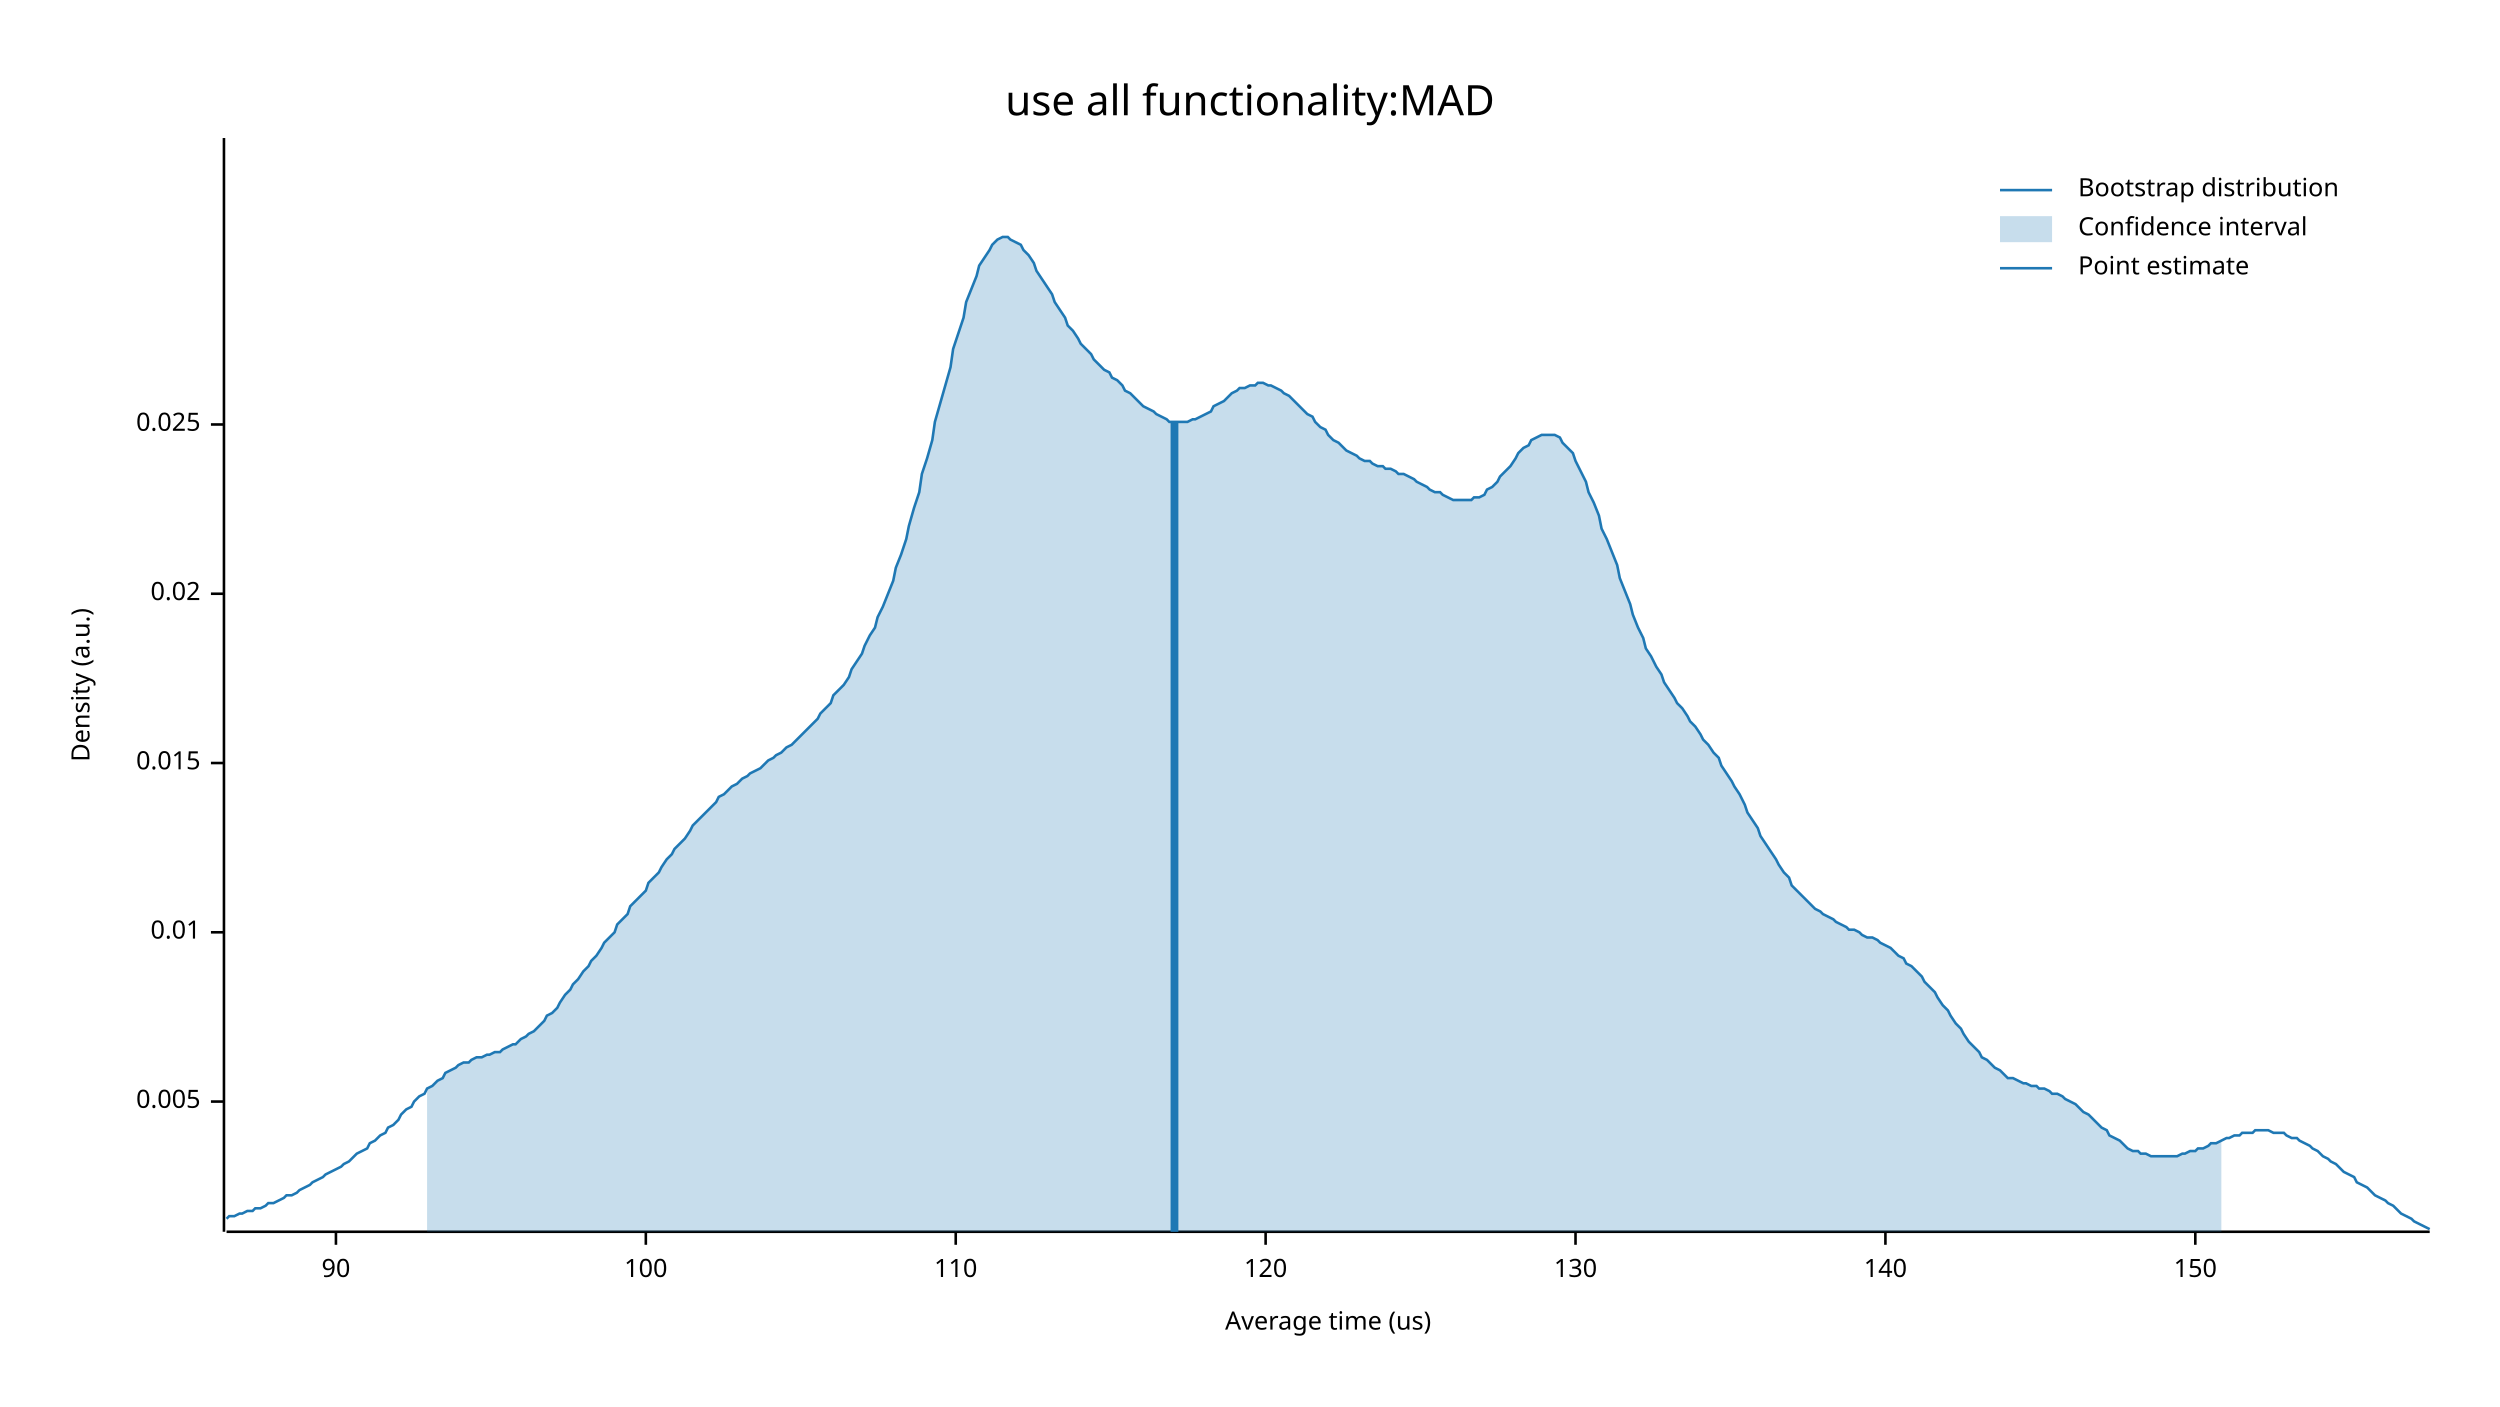
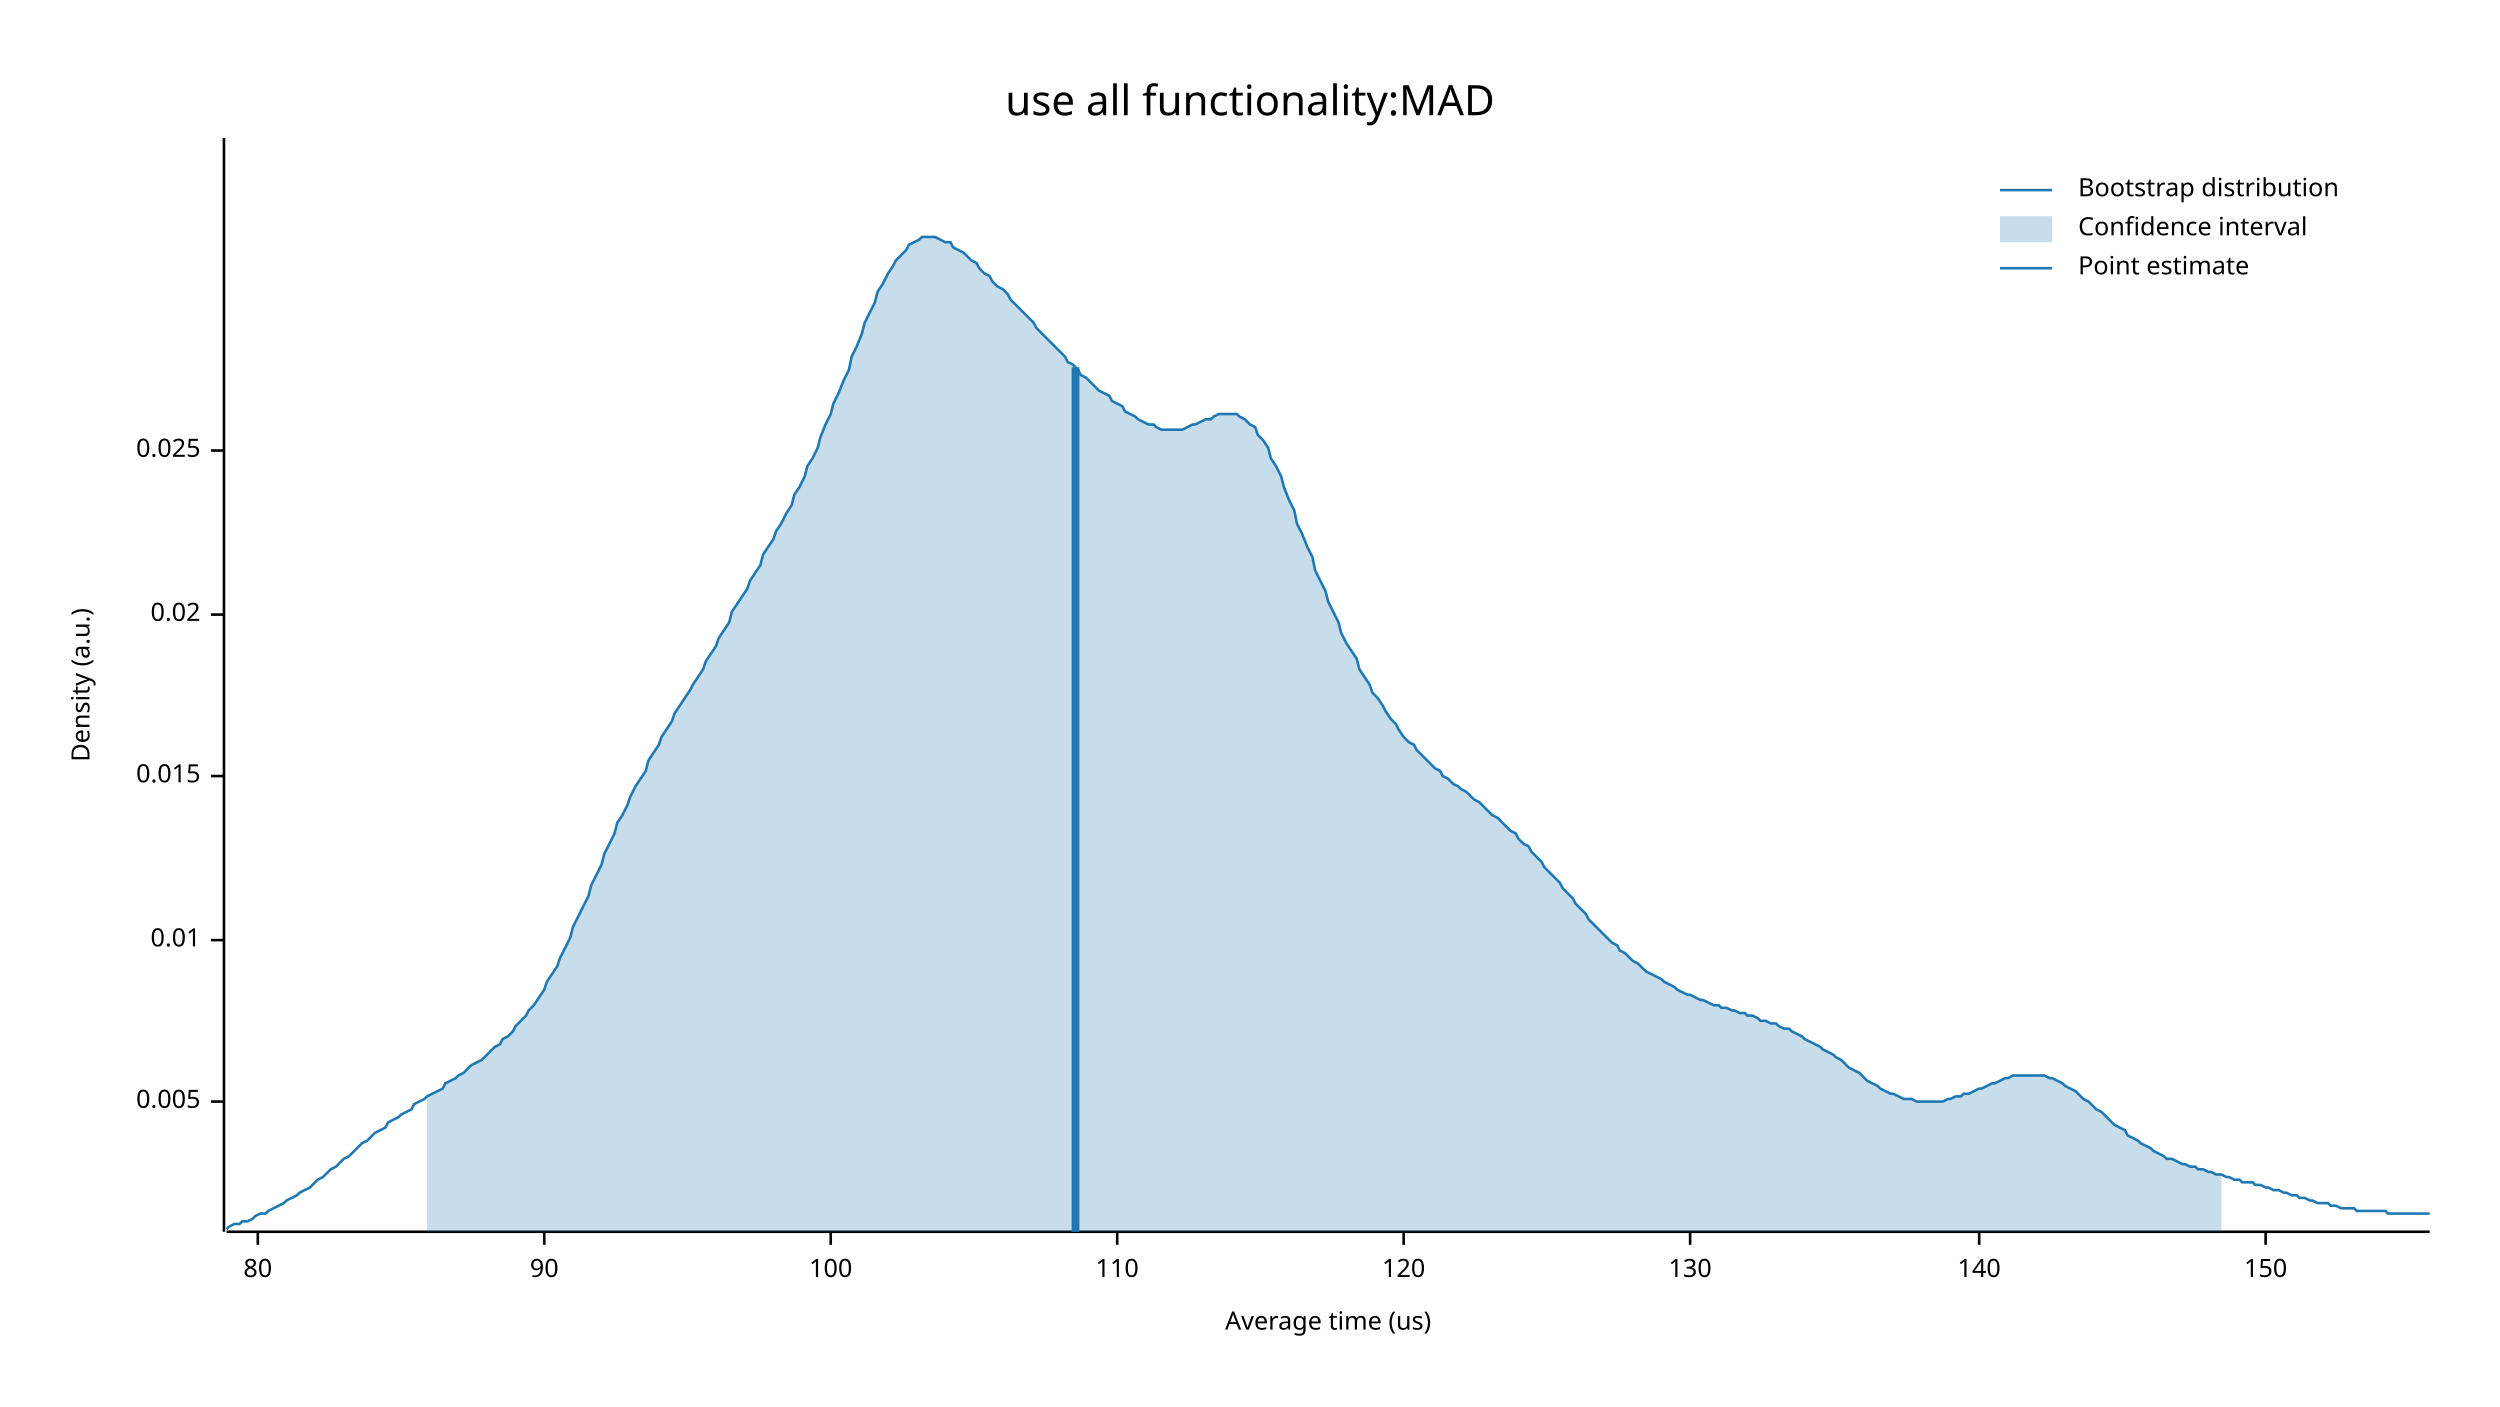
<svg xmlns="http://www.w3.org/2000/svg" width="960" height="540">
  <text x="480" y="32" dy="0.76em" text-anchor="middle" font-family="sans-serif" font-size="16.129" opacity="1" fill="#000000">
use all functionality:MAD
</text>
  <text x="27" y="263" dy="0.76em" text-anchor="middle" font-family="sans-serif" font-size="9.677" opacity="1" fill="#000000" transform="rotate(270, 27, 263)">
Density (a.u.)
</text>
  <text x="510" y="513" dy="-0.5ex" text-anchor="middle" font-family="sans-serif" font-size="9.677" opacity="1" fill="#000000">
Average time (us)
</text>
  <polyline fill="none" opacity="1" stroke="#000000" stroke-width="1" points="86,53 86,473 " />
  <text x="77" y="423" dy="0.5ex" text-anchor="end" font-family="sans-serif" font-size="9.677" opacity="1" fill="#000000">
0.005
</text>
  <polyline fill="none" opacity="1" stroke="#000000" stroke-width="1" points="81,423 86,423 " />
-   <text x="77" y="358" dy="0.5ex" text-anchor="end" font-family="sans-serif" font-size="9.677" opacity="1" fill="#000000">
+   <text x="77" y="361" dy="0.5ex" text-anchor="end" font-family="sans-serif" font-size="9.677" opacity="1" fill="#000000">
0.01
</text>
-   <polyline fill="none" opacity="1" stroke="#000000" stroke-width="1" points="81,358 86,358 " />
-   <text x="77" y="293" dy="0.5ex" text-anchor="end" font-family="sans-serif" font-size="9.677" opacity="1" fill="#000000">
+   <polyline fill="none" opacity="1" stroke="#000000" stroke-width="1" points="81,361 86,361 " />
+   <text x="77" y="298" dy="0.5ex" text-anchor="end" font-family="sans-serif" font-size="9.677" opacity="1" fill="#000000">
0.015
</text>
-   <polyline fill="none" opacity="1" stroke="#000000" stroke-width="1" points="81,293 86,293 " />
-   <text x="77" y="228" dy="0.5ex" text-anchor="end" font-family="sans-serif" font-size="9.677" opacity="1" fill="#000000">
+   <polyline fill="none" opacity="1" stroke="#000000" stroke-width="1" points="81,298 86,298 " />
+   <text x="77" y="236" dy="0.5ex" text-anchor="end" font-family="sans-serif" font-size="9.677" opacity="1" fill="#000000">
0.02
</text>
-   <polyline fill="none" opacity="1" stroke="#000000" stroke-width="1" points="81,228 86,228 " />
-   <text x="77" y="163" dy="0.5ex" text-anchor="end" font-family="sans-serif" font-size="9.677" opacity="1" fill="#000000">
+   <polyline fill="none" opacity="1" stroke="#000000" stroke-width="1" points="81,236 86,236 " />
+   <text x="77" y="173" dy="0.5ex" text-anchor="end" font-family="sans-serif" font-size="9.677" opacity="1" fill="#000000">
0.025
</text>
-   <polyline fill="none" opacity="1" stroke="#000000" stroke-width="1" points="81,163 86,163 " />
+   <polyline fill="none" opacity="1" stroke="#000000" stroke-width="1" points="81,173 86,173 " />
  <polyline fill="none" opacity="1" stroke="#000000" stroke-width="1" points="87,473 933,473 " />
-   <text x="129" y="483" dy="0.76em" text-anchor="middle" font-family="sans-serif" font-size="9.677" opacity="1" fill="#000000">
+   <text x="99" y="483" dy="0.76em" text-anchor="middle" font-family="sans-serif" font-size="9.677" opacity="1" fill="#000000">
+ 80
+ </text>
+   <polyline fill="none" opacity="1" stroke="#000000" stroke-width="1" points="99,473 99,478 " />
+   <text x="209" y="483" dy="0.76em" text-anchor="middle" font-family="sans-serif" font-size="9.677" opacity="1" fill="#000000">
90
</text>
-   <polyline fill="none" opacity="1" stroke="#000000" stroke-width="1" points="129,473 129,478 " />
-   <text x="248" y="483" dy="0.76em" text-anchor="middle" font-family="sans-serif" font-size="9.677" opacity="1" fill="#000000">
+   <polyline fill="none" opacity="1" stroke="#000000" stroke-width="1" points="209,473 209,478 " />
+   <text x="319" y="483" dy="0.76em" text-anchor="middle" font-family="sans-serif" font-size="9.677" opacity="1" fill="#000000">
100
</text>
-   <polyline fill="none" opacity="1" stroke="#000000" stroke-width="1" points="248,473 248,478 " />
-   <text x="367" y="483" dy="0.76em" text-anchor="middle" font-family="sans-serif" font-size="9.677" opacity="1" fill="#000000">
+   <polyline fill="none" opacity="1" stroke="#000000" stroke-width="1" points="319,473 319,478 " />
+   <text x="429" y="483" dy="0.76em" text-anchor="middle" font-family="sans-serif" font-size="9.677" opacity="1" fill="#000000">
110
</text>
-   <polyline fill="none" opacity="1" stroke="#000000" stroke-width="1" points="367,473 367,478 " />
-   <text x="486" y="483" dy="0.76em" text-anchor="middle" font-family="sans-serif" font-size="9.677" opacity="1" fill="#000000">
+   <polyline fill="none" opacity="1" stroke="#000000" stroke-width="1" points="429,473 429,478 " />
+   <text x="539" y="483" dy="0.76em" text-anchor="middle" font-family="sans-serif" font-size="9.677" opacity="1" fill="#000000">
120
</text>
-   <polyline fill="none" opacity="1" stroke="#000000" stroke-width="1" points="486,473 486,478 " />
-   <text x="605" y="483" dy="0.76em" text-anchor="middle" font-family="sans-serif" font-size="9.677" opacity="1" fill="#000000">
+   <polyline fill="none" opacity="1" stroke="#000000" stroke-width="1" points="539,473 539,478 " />
+   <text x="649" y="483" dy="0.76em" text-anchor="middle" font-family="sans-serif" font-size="9.677" opacity="1" fill="#000000">
130
</text>
-   <polyline fill="none" opacity="1" stroke="#000000" stroke-width="1" points="605,473 605,478 " />
-   <text x="724" y="483" dy="0.76em" text-anchor="middle" font-family="sans-serif" font-size="9.677" opacity="1" fill="#000000">
+   <polyline fill="none" opacity="1" stroke="#000000" stroke-width="1" points="649,473 649,478 " />
+   <text x="760" y="483" dy="0.76em" text-anchor="middle" font-family="sans-serif" font-size="9.677" opacity="1" fill="#000000">
140
</text>
-   <polyline fill="none" opacity="1" stroke="#000000" stroke-width="1" points="724,473 724,478 " />
-   <text x="843" y="483" dy="0.76em" text-anchor="middle" font-family="sans-serif" font-size="9.677" opacity="1" fill="#000000">
+   <polyline fill="none" opacity="1" stroke="#000000" stroke-width="1" points="760,473 760,478 " />
+   <text x="870" y="483" dy="0.76em" text-anchor="middle" font-family="sans-serif" font-size="9.677" opacity="1" fill="#000000">
150
</text>
-   <polyline fill="none" opacity="1" stroke="#000000" stroke-width="1" points="843,473 843,478 " />
-   <polyline fill="none" opacity="1" stroke="#1F78B4" stroke-width="1" points="87,468 88,467 90,467 92,466 93,466 95,465 97,465 98,464 100,464 102,463 103,462 105,462 107,461 109,460 110,459 112,459 114,458 115,457 117,456 119,455 120,454 122,453 124,452 125,451 127,450 129,449 131,448 132,447 134,446 136,444 137,443 139,442 141,441 142,439 144,438 146,436 148,435 149,433 151,432 153,430 154,428 156,426 158,425 159,423 161,421 163,420 164,418 166,417 168,415 170,414 171,412 173,411 175,410 176,409 178,408 180,408 181,407 183,406 185,406 187,405 188,405 190,404 192,404 193,403 195,402 197,401 198,401 200,399 202,398 203,397 205,396 207,394 209,392 210,390 212,389 214,387 215,385 217,382 219,380 220,378 222,376 224,373 226,371 227,369 229,367 231,364 232,362 234,360 236,358 237,355 239,353 241,351 242,348 244,346 246,344 248,342 249,339 251,337 253,335 254,333 256,330 258,328 259,326 261,324 263,322 265,319 266,317 268,315 270,313 271,312 273,310 275,308 276,306 278,305 280,303 281,302 283,301 285,299 287,298 288,297 290,296 292,295 293,294 295,292 297,291 298,290 300,289 302,287 304,286 305,285 307,283 309,281 310,280 312,278 314,276 315,274 317,272 319,270 320,267 322,265 324,263 326,260 327,257 329,254 331,251 332,248 334,244 336,241 337,237 339,233 341,228 343,223 344,218 346,213 348,207 349,202 351,195 353,189 354,182 356,176 358,169 359,162 361,155 363,148 365,141 366,134 368,128 370,122 371,116 373,111 375,106 376,102 378,99 380,96 381,94 383,92 385,91 387,91 388,92 390,93 392,94 393,96 395,98 397,101 398,104 400,107 402,110 404,113 405,116 407,119 409,122 410,125 412,127 414,130 415,132 417,134 419,136 420,138 422,140 424,142 426,143 427,145 429,146 431,148 432,150 434,151 436,153 437,154 439,156 441,157 443,158 444,159 446,160 448,161 449,162 451,162 453,162 454,162 456,162 458,161 459,161 461,160 463,159 465,158 466,156 468,155 470,154 471,153 473,151 475,150 476,149 478,149 480,148 482,148 483,147 485,147 487,148 488,148 490,149 492,150 493,151 495,152 497,154 498,155 500,157 502,159 504,160 505,162 507,164 509,165 510,167 512,169 514,170 515,171 517,173 519,174 521,175 522,176 524,177 526,177 527,178 529,179 531,179 532,180 534,180 536,181 537,182 539,182 541,183 543,184 544,185 546,186 548,187 549,188 551,189 553,189 554,190 556,191 558,192 560,192 561,192 563,192 565,192 566,191 568,191 570,190 571,188 573,187 575,185 576,183 578,181 580,179 582,176 583,174 585,172 587,171 588,169 590,168 592,167 593,167 595,167 597,167 599,168 600,170 602,172 604,174 605,177 607,181 609,185 610,189 612,193 614,198 615,203 617,207 619,212 621,217 622,222 624,227 626,232 627,236 629,241 631,245 632,249 634,252 636,256 638,259 639,262 641,265 643,268 644,270 646,272 648,275 649,277 651,279 653,282 654,284 656,286 658,289 660,291 661,294 663,297 665,300 666,302 668,305 670,309 671,312 673,315 675,318 676,321 678,324 680,327 682,330 683,332 685,335 687,337 688,340 690,342 692,344 693,345 695,347 697,349 699,350 700,351 702,352 704,353 705,354 707,355 709,356 710,357 712,357 714,358 715,359 717,360 719,360 721,361 722,362 724,363 726,364 727,365 729,367 731,368 732,370 734,371 736,373 738,375 739,377 741,379 743,381 744,383 746,386 748,388 749,390 751,393 753,395 754,397 756,400 758,402 760,404 761,406 763,407 765,409 766,410 768,411 770,413 771,414 773,414 775,415 777,416 778,416 780,417 782,417 783,418 785,418 787,419 788,420 790,420 792,421 793,422 795,423 797,424 799,426 800,427 802,428 804,430 805,431 807,433 809,434 810,436 812,437 814,438 816,440 817,441 819,442 821,442 822,443 824,443 826,444 827,444 829,444 831,444 832,444 834,444 836,444 838,443 839,443 841,442 843,442 844,441 846,441 848,440 849,439 851,439 853,438 855,437 856,437 858,436 860,436 861,435 863,435 865,435 866,434 868,434 870,434 871,434 873,435 875,435 877,435 878,436 880,437 882,437 883,438 885,439 887,440 888,441 890,442 892,444 894,445 895,446 897,447 899,449 900,450 902,451 904,452 905,454 907,455 909,456 910,457 912,459 914,460 916,461 917,462 919,463 921,465 922,466 924,467 926,468 927,469 929,470 931,471 933,472 " />
-   <polygon opacity="0.25" fill="#1F78B4" points="164,418 166,417 168,415 170,414 171,412 173,411 175,410 176,409 178,408 180,408 181,407 183,406 185,406 187,405 188,405 190,404 192,404 193,403 195,402 197,401 198,401 200,399 202,398 203,397 205,396 207,394 209,392 210,390 212,389 214,387 215,385 217,382 219,380 220,378 222,376 224,373 226,371 227,369 229,367 231,364 232,362 234,360 236,358 237,355 239,353 241,351 242,348 244,346 246,344 248,342 249,339 251,337 253,335 254,333 256,330 258,328 259,326 261,324 263,322 265,319 266,317 268,315 270,313 271,312 273,310 275,308 276,306 278,305 280,303 281,302 283,301 285,299 287,298 288,297 290,296 292,295 293,294 295,292 297,291 298,290 300,289 302,287 304,286 305,285 307,283 309,281 310,280 312,278 314,276 315,274 317,272 319,270 320,267 322,265 324,263 326,260 327,257 329,254 331,251 332,248 334,244 336,241 337,237 339,233 341,228 343,223 344,218 346,213 348,207 349,202 351,195 353,189 354,182 356,176 358,169 359,162 361,155 363,148 365,141 366,134 368,128 370,122 371,116 373,111 375,106 376,102 378,99 380,96 381,94 383,92 385,91 387,91 388,92 390,93 392,94 393,96 395,98 397,101 398,104 400,107 402,110 404,113 405,116 407,119 409,122 410,125 412,127 414,130 415,132 417,134 419,136 420,138 422,140 424,142 426,143 427,145 429,146 431,148 432,150 434,151 436,153 437,154 439,156 441,157 443,158 444,159 446,160 448,161 449,162 451,162 453,162 454,162 456,162 458,161 459,161 461,160 463,159 465,158 466,156 468,155 470,154 471,153 473,151 475,150 476,149 478,149 480,148 482,148 483,147 485,147 487,148 488,148 490,149 492,150 493,151 495,152 497,154 498,155 500,157 502,159 504,160 505,162 507,164 509,165 510,167 512,169 514,170 515,171 517,173 519,174 521,175 522,176 524,177 526,177 527,178 529,179 531,179 532,180 534,180 536,181 537,182 539,182 541,183 543,184 544,185 546,186 548,187 549,188 551,189 553,189 554,190 556,191 558,192 560,192 561,192 563,192 565,192 566,191 568,191 570,190 571,188 573,187 575,185 576,183 578,181 580,179 582,176 583,174 585,172 587,171 588,169 590,168 592,167 593,167 595,167 597,167 599,168 600,170 602,172 604,174 605,177 607,181 609,185 610,189 612,193 614,198 615,203 617,207 619,212 621,217 622,222 624,227 626,232 627,236 629,241 631,245 632,249 634,252 636,256 638,259 639,262 641,265 643,268 644,270 646,272 648,275 649,277 651,279 653,282 654,284 656,286 658,289 660,291 661,294 663,297 665,300 666,302 668,305 670,309 671,312 673,315 675,318 676,321 678,324 680,327 682,330 683,332 685,335 687,337 688,340 690,342 692,344 693,345 695,347 697,349 699,350 700,351 702,352 704,353 705,354 707,355 709,356 710,357 712,357 714,358 715,359 717,360 719,360 721,361 722,362 724,363 726,364 727,365 729,367 731,368 732,370 734,371 736,373 738,375 739,377 741,379 743,381 744,383 746,386 748,388 749,390 751,393 753,395 754,397 756,400 758,402 760,404 761,406 763,407 765,409 766,410 768,411 770,413 771,414 773,414 775,415 777,416 778,416 780,417 782,417 783,418 785,418 787,419 788,420 790,420 792,421 793,422 795,423 797,424 799,426 800,427 802,428 804,430 805,431 807,433 809,434 810,436 812,437 814,438 816,440 817,441 819,442 821,442 822,443 824,443 826,444 827,444 829,444 831,444 832,444 834,444 836,444 838,443 839,443 841,442 843,442 844,441 846,441 848,440 849,439 851,439 853,438 853,473 164,473 " />
-   <polyline fill="none" opacity="1" stroke="#1F78B4" stroke-width="3" points="451,473 451,162 " />
+   <polyline fill="none" opacity="1" stroke="#000000" stroke-width="1" points="870,473 870,478 " />
+   <polyline fill="none" opacity="1" stroke="#1F78B4" stroke-width="1" points="87,472 88,471 90,470 92,470 93,469 95,469 97,468 98,467 100,466 102,466 103,465 105,464 107,463 109,462 110,461 112,460 114,459 115,458 117,457 119,456 120,455 122,453 124,452 125,451 127,449 129,448 131,446 132,445 134,444 136,442 137,441 139,439 141,438 142,437 144,435 146,434 148,433 149,431 151,430 153,429 154,428 156,427 158,426 159,424 161,423 163,422 164,421 166,420 168,419 170,418 171,416 173,415 175,414 176,413 178,412 180,410 181,409 183,408 185,407 187,405 188,404 190,402 192,401 193,399 195,398 197,396 198,394 200,392 202,390 203,388 205,386 207,383 209,380 210,377 212,374 214,371 215,368 217,364 219,360 220,356 222,352 224,348 226,344 227,340 229,336 231,332 232,328 234,324 236,320 237,316 239,313 241,309 242,306 244,302 246,299 248,296 249,292 251,289 253,286 254,283 256,280 258,277 259,274 261,271 263,268 265,265 266,263 268,260 270,257 271,254 273,251 275,248 276,245 278,242 280,239 281,235 283,232 285,229 287,226 288,223 290,220 292,217 293,213 295,210 297,207 298,204 300,201 302,197 304,194 305,190 307,187 309,183 310,179 312,176 314,172 315,168 317,163 319,159 320,155 322,151 324,146 326,142 327,137 329,133 331,128 332,124 334,120 336,116 337,112 339,109 341,105 343,102 344,100 346,98 348,96 349,94 351,93 353,92 354,91 356,91 358,91 359,91 361,92 363,93 365,93 366,95 368,96 370,97 371,98 373,100 375,101 376,103 378,105 380,106 381,108 383,110 385,111 387,113 388,115 390,117 392,119 393,120 395,122 397,124 398,126 400,128 402,130 404,132 405,133 407,135 409,137 410,139 412,140 414,142 415,144 417,145 419,147 420,148 422,150 424,151 426,152 427,154 429,155 431,156 432,158 434,159 436,160 437,161 439,162 441,163 443,163 444,164 446,165 448,165 449,165 451,165 453,165 454,165 456,164 458,163 459,163 461,162 463,161 465,161 466,160 468,159 470,159 471,159 473,159 475,159 476,160 478,161 480,163 482,164 483,167 485,169 487,172 488,176 490,179 492,183 493,187 495,192 497,196 498,201 500,205 502,210 504,214 505,219 507,223 509,227 510,231 512,235 514,239 515,243 517,247 519,250 521,253 522,257 524,260 526,263 527,266 529,268 531,271 532,273 534,276 536,278 537,280 539,283 541,285 543,286 544,288 546,290 548,292 549,293 551,295 553,296 554,298 556,299 558,301 560,302 561,303 563,304 565,306 566,307 568,308 570,310 571,311 573,313 575,314 576,315 578,317 580,319 582,320 583,322 585,324 587,325 588,327 590,329 592,331 593,333 595,335 597,337 599,339 600,341 602,343 604,345 605,347 607,349 609,351 610,353 612,355 614,357 615,358 617,360 619,362 621,363 622,365 624,366 626,368 627,369 629,370 631,372 632,373 634,374 636,375 638,376 639,377 641,378 643,379 644,380 646,381 648,382 649,382 651,383 653,384 654,384 656,385 658,386 660,386 661,387 663,387 665,388 666,388 668,389 670,389 671,390 673,390 675,391 676,392 678,392 680,393 682,393 683,394 685,395 687,395 688,396 690,397 692,398 693,399 695,400 697,401 699,402 700,403 702,404 704,405 705,406 707,407 709,409 710,410 712,411 714,412 715,413 717,415 719,416 721,417 722,418 724,419 726,420 727,420 729,421 731,422 732,422 734,422 736,423 738,423 739,423 741,423 743,423 744,423 746,423 748,422 749,422 751,421 753,421 754,420 756,420 758,419 760,418 761,418 763,417 765,416 766,416 768,415 770,414 771,414 773,413 775,413 777,413 778,413 780,413 782,413 783,413 785,413 787,414 788,414 790,415 792,416 793,417 795,418 797,419 799,421 800,422 802,423 804,425 805,426 807,427 809,429 810,430 812,432 814,433 816,434 817,436 819,437 821,438 822,439 824,440 826,441 827,442 829,443 831,444 832,445 834,445 836,446 838,447 839,447 841,448 843,448 844,449 846,449 848,450 849,450 851,451 853,451 855,452 856,452 858,453 860,453 861,454 863,454 865,454 866,455 868,455 870,456 871,456 873,457 875,457 877,458 878,458 880,459 882,459 883,460 885,460 887,461 888,461 890,462 892,462 894,462 895,463 897,463 899,464 900,464 902,464 904,464 905,465 907,465 909,465 910,465 912,465 914,465 916,465 917,466 919,466 921,466 922,466 924,466 926,466 927,466 929,466 931,466 933,466 " />
+   <polygon opacity="0.25" fill="#1F78B4" points="164,421 166,420 168,419 170,418 171,416 173,415 175,414 176,413 178,412 180,410 181,409 183,408 185,407 187,405 188,404 190,402 192,401 193,399 195,398 197,396 198,394 200,392 202,390 203,388 205,386 207,383 209,380 210,377 212,374 214,371 215,368 217,364 219,360 220,356 222,352 224,348 226,344 227,340 229,336 231,332 232,328 234,324 236,320 237,316 239,313 241,309 242,306 244,302 246,299 248,296 249,292 251,289 253,286 254,283 256,280 258,277 259,274 261,271 263,268 265,265 266,263 268,260 270,257 271,254 273,251 275,248 276,245 278,242 280,239 281,235 283,232 285,229 287,226 288,223 290,220 292,217 293,213 295,210 297,207 298,204 300,201 302,197 304,194 305,190 307,187 309,183 310,179 312,176 314,172 315,168 317,163 319,159 320,155 322,151 324,146 326,142 327,137 329,133 331,128 332,124 334,120 336,116 337,112 339,109 341,105 343,102 344,100 346,98 348,96 349,94 351,93 353,92 354,91 356,91 358,91 359,91 361,92 363,93 365,93 366,95 368,96 370,97 371,98 373,100 375,101 376,103 378,105 380,106 381,108 383,110 385,111 387,113 388,115 390,117 392,119 393,120 395,122 397,124 398,126 400,128 402,130 404,132 405,133 407,135 409,137 410,139 412,140 414,142 415,144 417,145 419,147 420,148 422,150 424,151 426,152 427,154 429,155 431,156 432,158 434,159 436,160 437,161 439,162 441,163 443,163 444,164 446,165 448,165 449,165 451,165 453,165 454,165 456,164 458,163 459,163 461,162 463,161 465,161 466,160 468,159 470,159 471,159 473,159 475,159 476,160 478,161 480,163 482,164 483,167 485,169 487,172 488,176 490,179 492,183 493,187 495,192 497,196 498,201 500,205 502,210 504,214 505,219 507,223 509,227 510,231 512,235 514,239 515,243 517,247 519,250 521,253 522,257 524,260 526,263 527,266 529,268 531,271 532,273 534,276 536,278 537,280 539,283 541,285 543,286 544,288 546,290 548,292 549,293 551,295 553,296 554,298 556,299 558,301 560,302 561,303 563,304 565,306 566,307 568,308 570,310 571,311 573,313 575,314 576,315 578,317 580,319 582,320 583,322 585,324 587,325 588,327 590,329 592,331 593,333 595,335 597,337 599,339 600,341 602,343 604,345 605,347 607,349 609,351 610,353 612,355 614,357 615,358 617,360 619,362 621,363 622,365 624,366 626,368 627,369 629,370 631,372 632,373 634,374 636,375 638,376 639,377 641,378 643,379 644,380 646,381 648,382 649,382 651,383 653,384 654,384 656,385 658,386 660,386 661,387 663,387 665,388 666,388 668,389 670,389 671,390 673,390 675,391 676,392 678,392 680,393 682,393 683,394 685,395 687,395 688,396 690,397 692,398 693,399 695,400 697,401 699,402 700,403 702,404 704,405 705,406 707,407 709,409 710,410 712,411 714,412 715,413 717,415 719,416 721,417 722,418 724,419 726,420 727,420 729,421 731,422 732,422 734,422 736,423 738,423 739,423 741,423 743,423 744,423 746,423 748,422 749,422 751,421 753,421 754,420 756,420 758,419 760,418 761,418 763,417 765,416 766,416 768,415 770,414 771,414 773,413 775,413 777,413 778,413 780,413 782,413 783,413 785,413 787,414 788,414 790,415 792,416 793,417 795,418 797,419 799,421 800,422 802,423 804,425 805,426 807,427 809,429 810,430 812,432 814,433 816,434 817,436 819,437 821,438 822,439 824,440 826,441 827,442 829,443 831,444 832,445 834,445 836,446 838,447 839,447 841,448 843,448 844,449 846,449 848,450 849,450 851,451 853,451 853,473 164,473 " />
+   <polyline fill="none" opacity="1" stroke="#1F78B4" stroke-width="3" points="413,473 413,141 " />
  <text x="798" y="68" dy="0.76em" text-anchor="start" font-family="sans-serif" font-size="9.677" opacity="1" fill="#000000">
Bootstrap distribution
</text>
  <text x="798" y="83" dy="0.76em" text-anchor="start" font-family="sans-serif" font-size="9.677" opacity="1" fill="#000000">
Confidence interval
</text>
  <text x="798" y="98" dy="0.76em" text-anchor="start" font-family="sans-serif" font-size="9.677" opacity="1" fill="#000000">
Point estimate
</text>
  <polyline fill="none" opacity="1" stroke="#1F78B4" stroke-width="1" points="768,73 788,73 " />
  <rect x="768" y="83" width="20" height="10" opacity="0.25" fill="#1F78B4" stroke="none" />
  <polyline fill="none" opacity="1" stroke="#1F78B4" stroke-width="1" points="768,103 788,103 " />
</svg>
